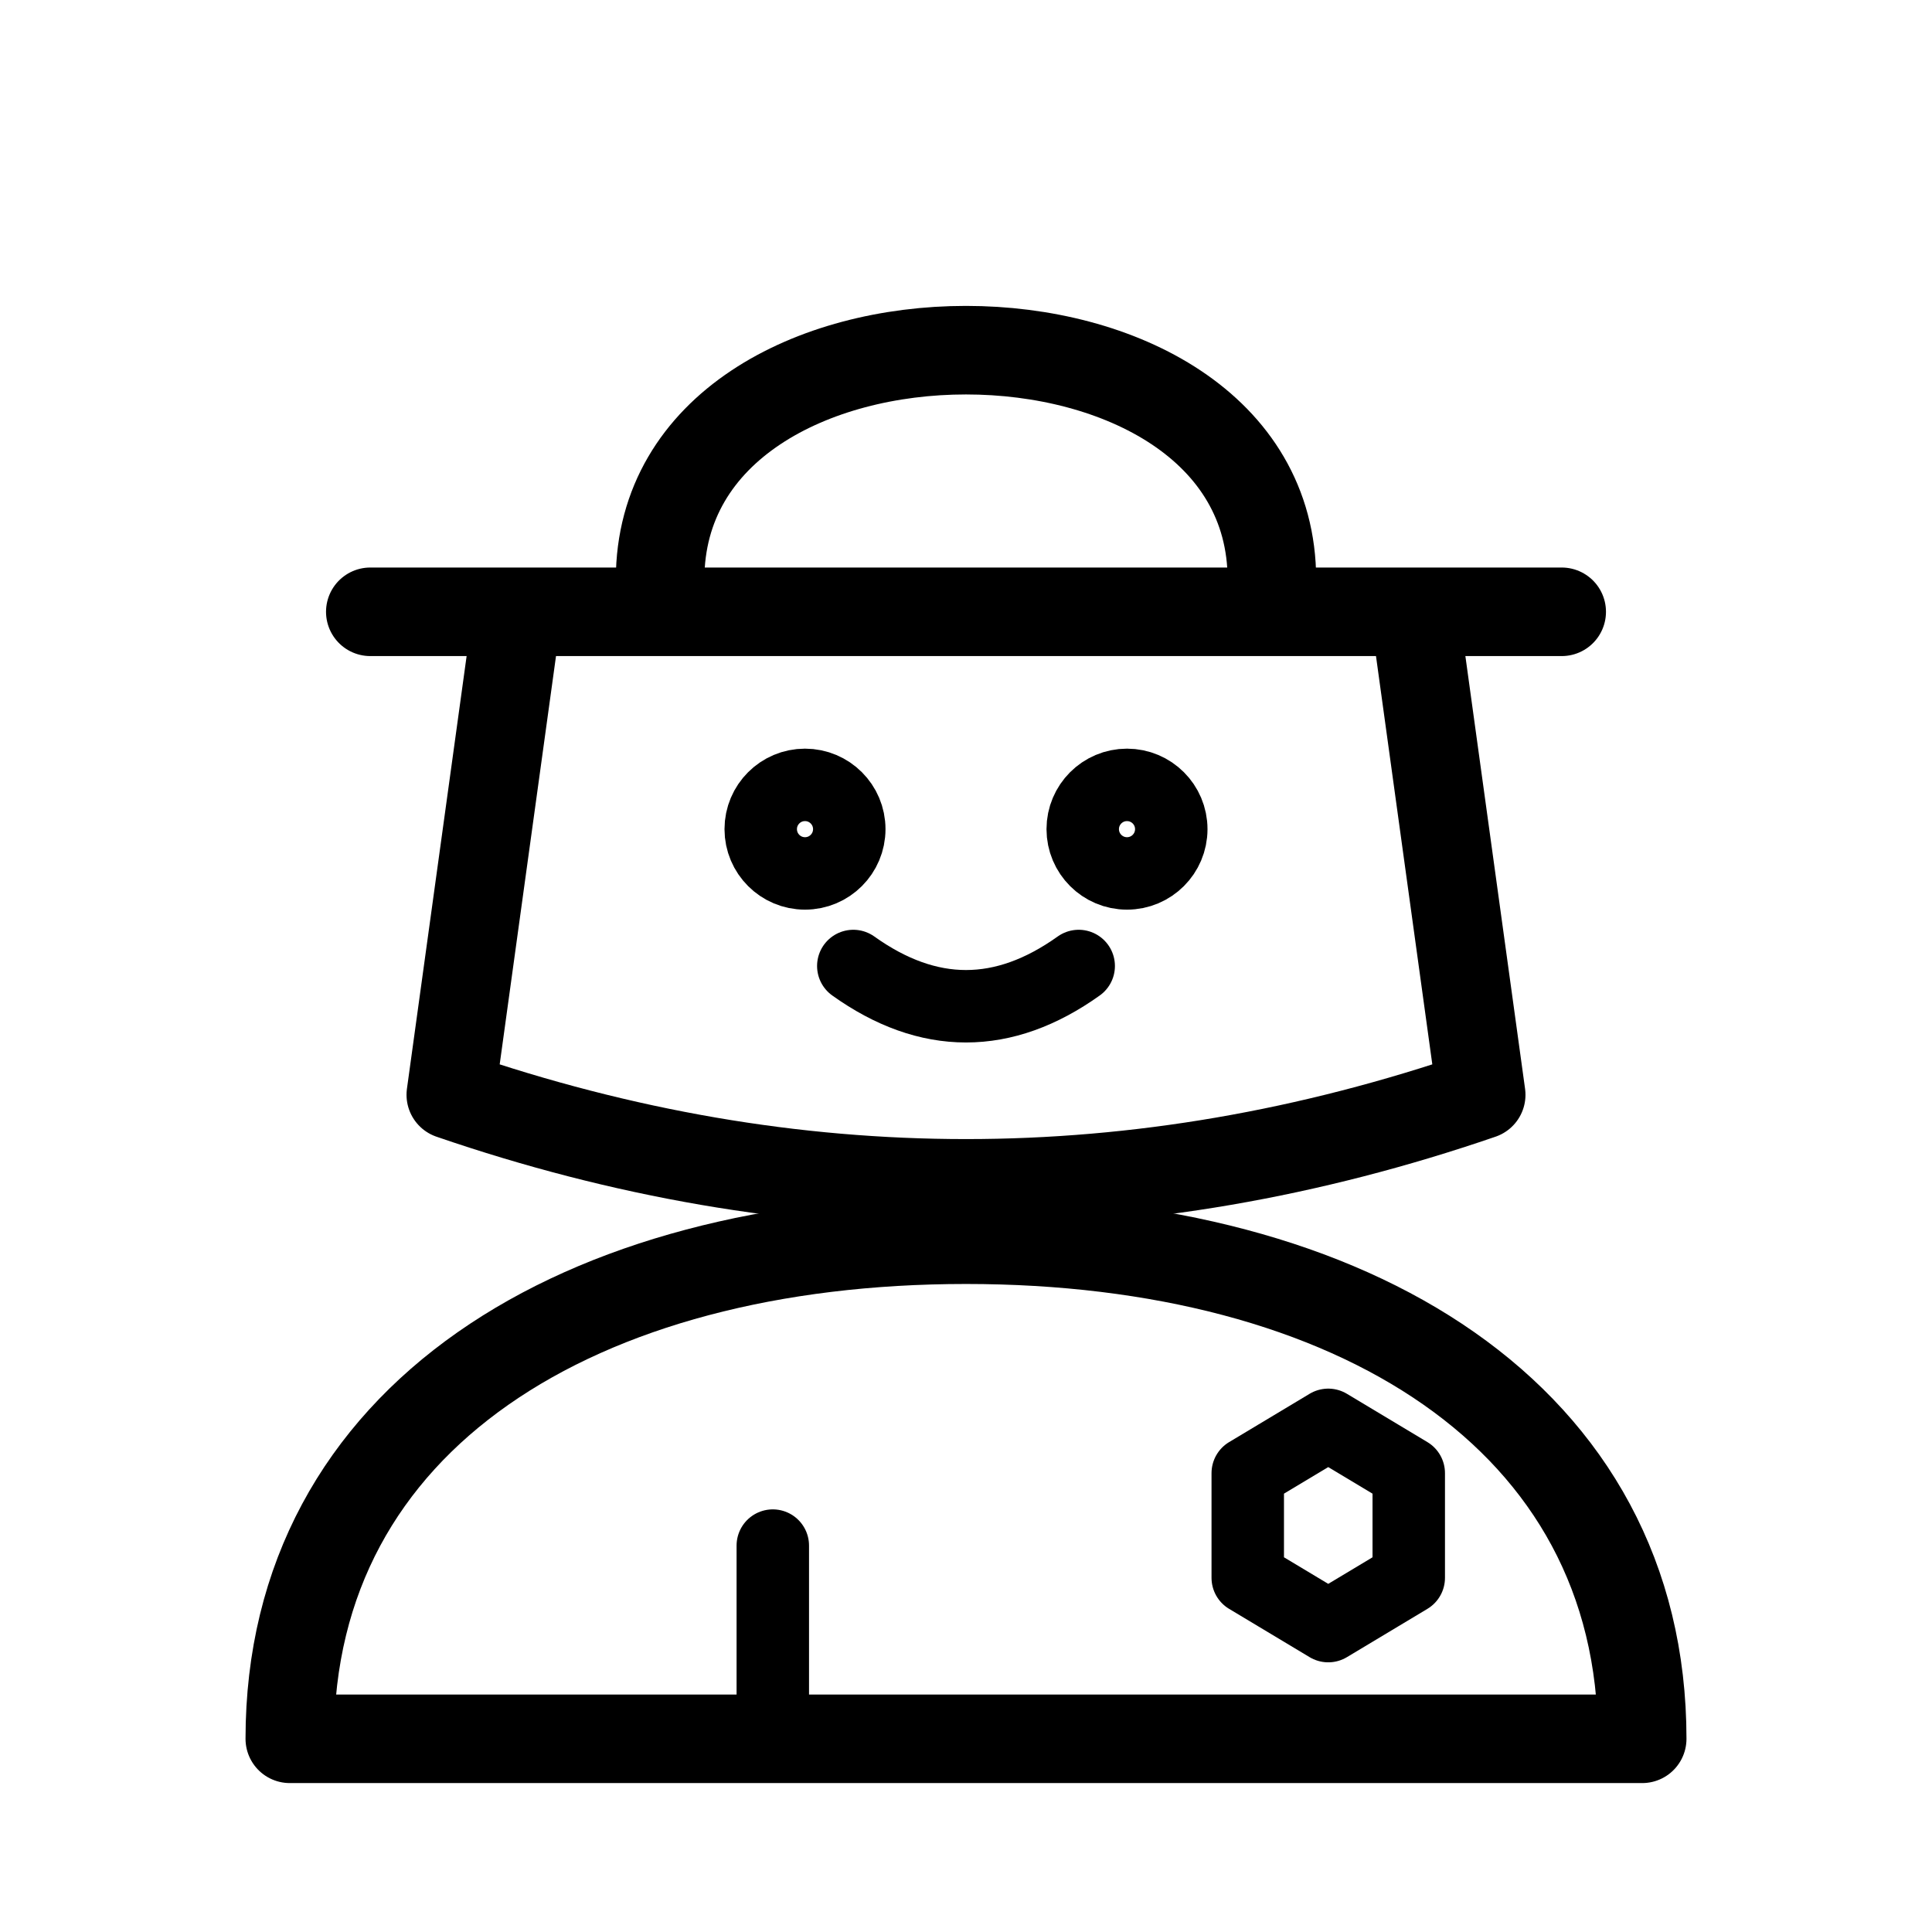
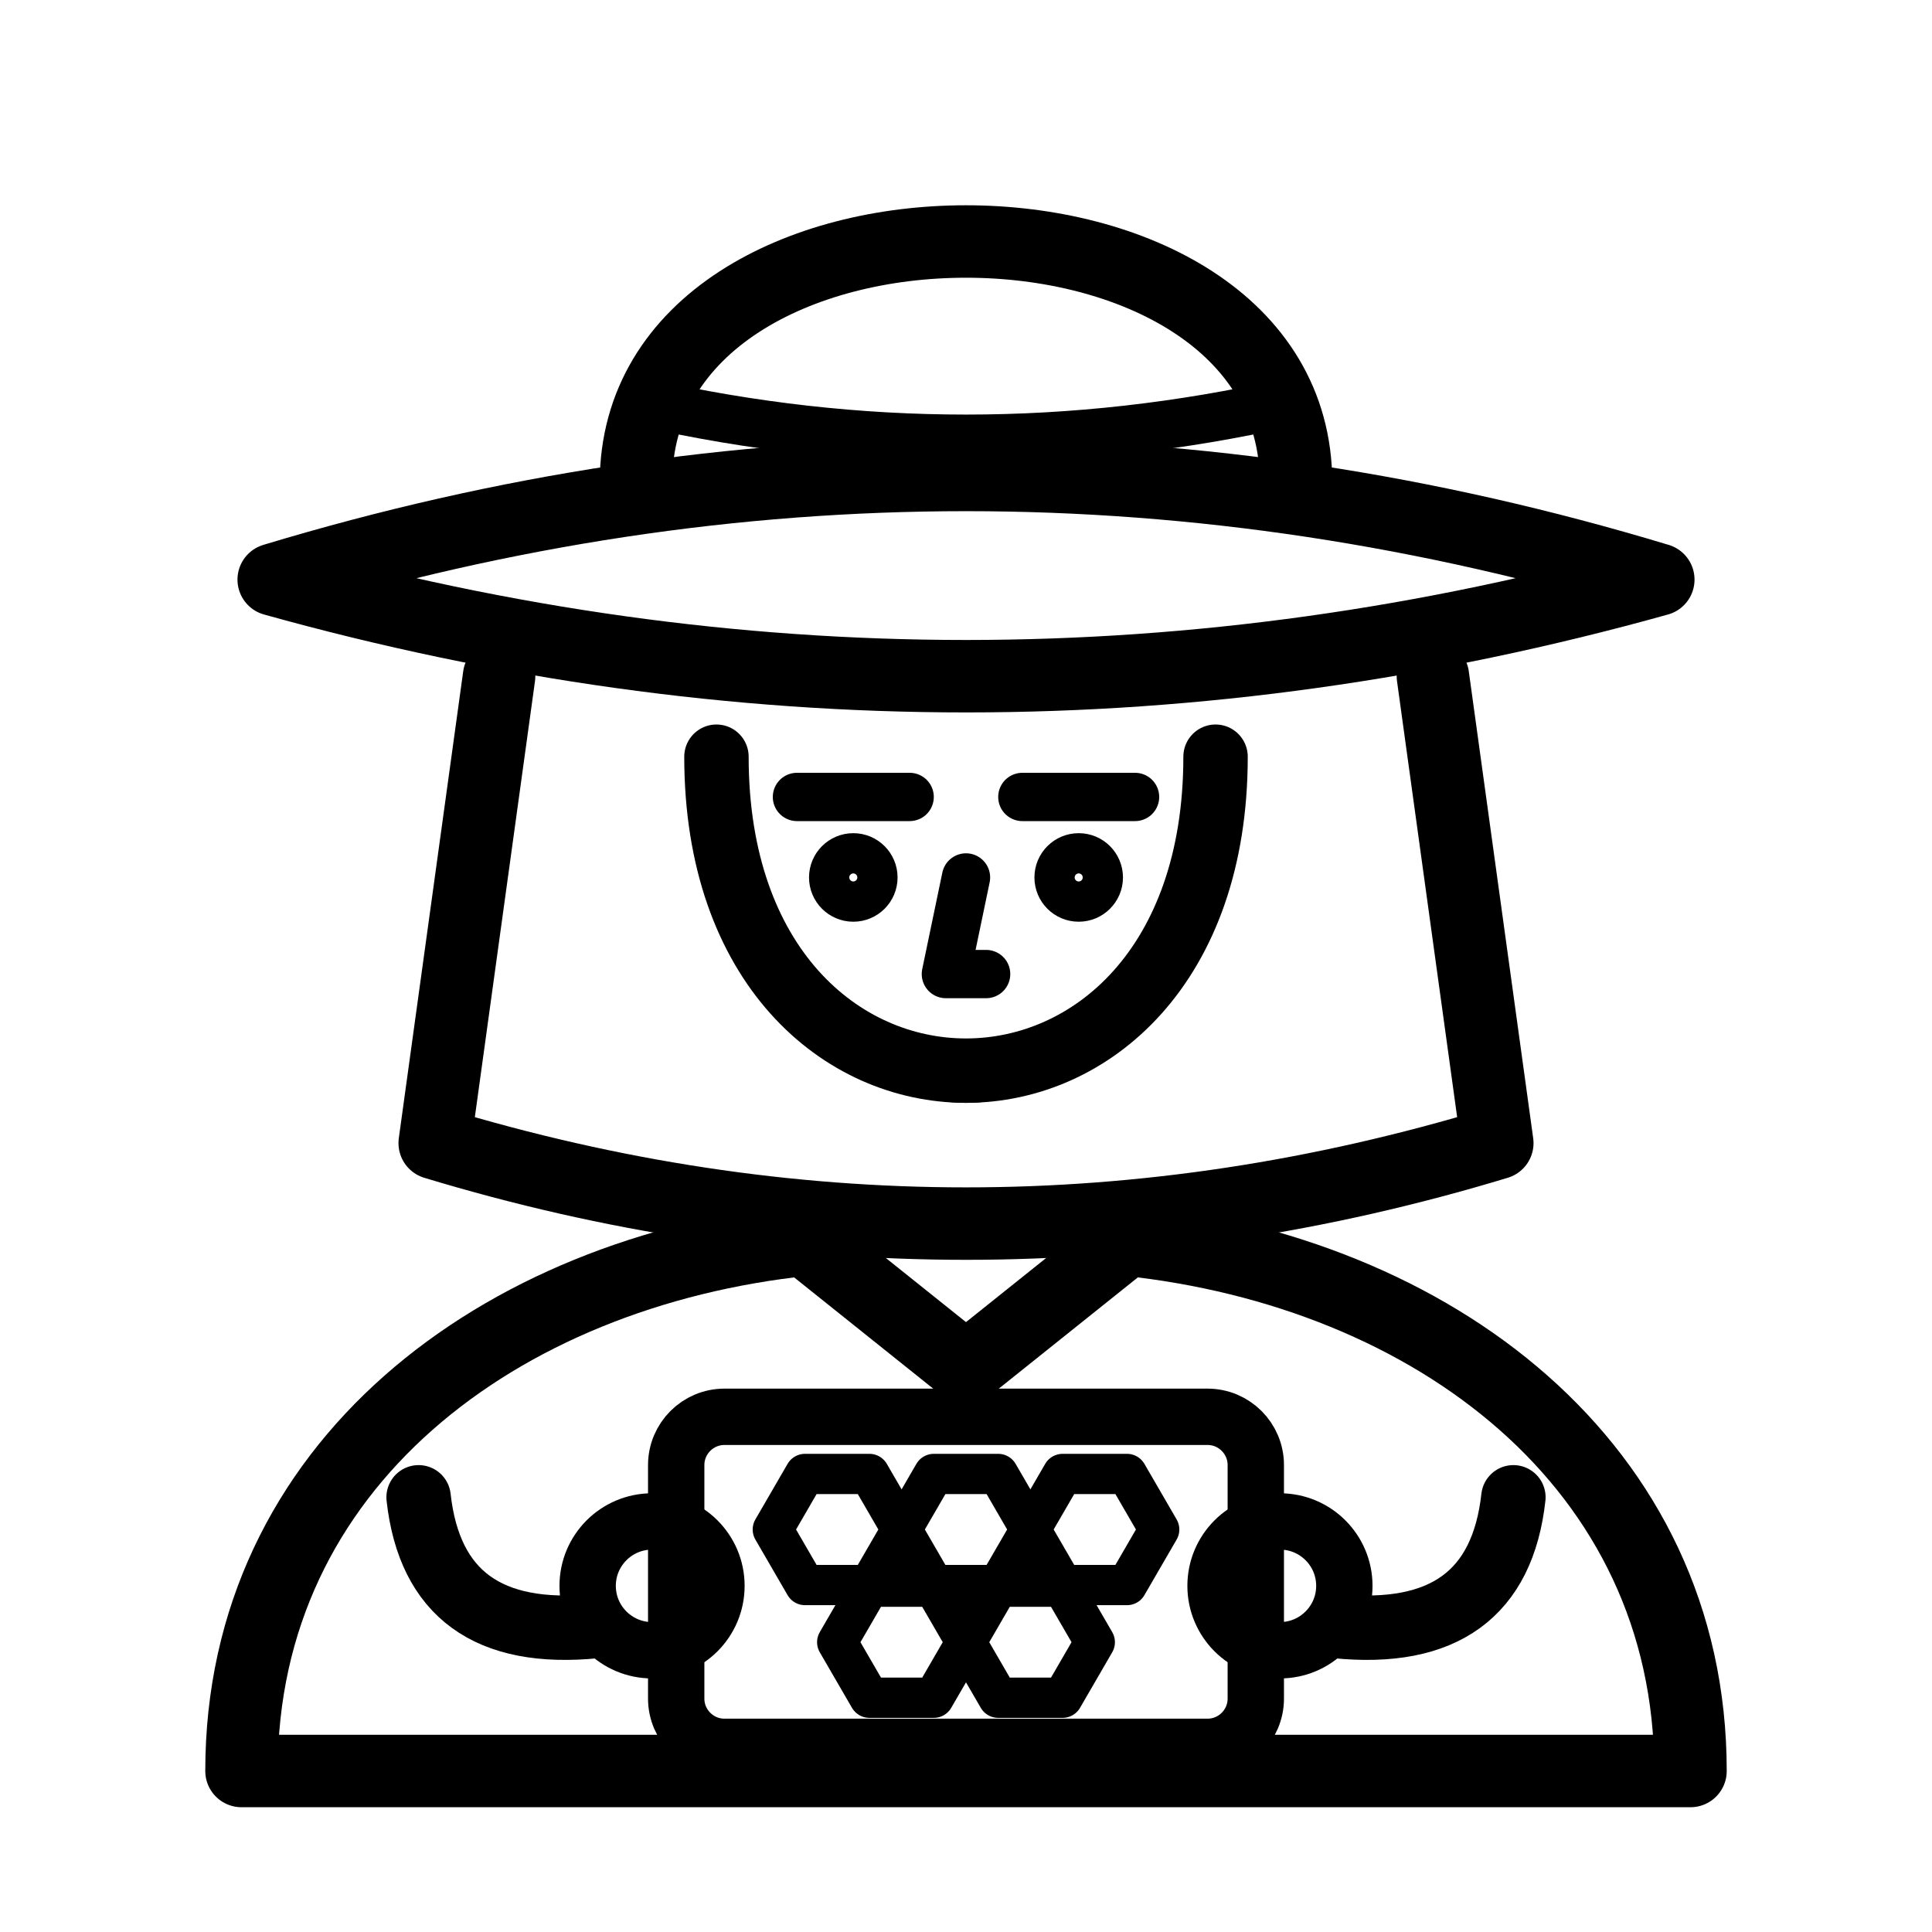
<svg xmlns="http://www.w3.org/2000/svg" viewBox="0 0 24 24" fill="none" stroke="currentColor" stroke-linecap="round" stroke-linejoin="round">
-   <path d="M8.2 7.2 C8.2 3.4 15.8 3.4 15.8 7.2" stroke-width="1.1" />
-   <path d="M4.6 7.6 L19.4 7.6" stroke-width="1.1" />
-   <path d="M6.4 7.8 L5.6 13.6 Q12 15.8 18.4 13.6 L17.6 7.8" stroke-width="1.1" />
-   <circle cx="10" cy="10.3" r="0.55" stroke-width="0.9" />
-   <circle cx="14" cy="10.3" r="0.55" stroke-width="0.9" />
-   <path d="M10.6 12 Q12 13 13.4 12" stroke-width="0.9" />
-   <path d="M3.6 21.6 C3.6 17.6 7.2 15.4 12 15.4 C16.8 15.4 20.4 17.6 20.4 21.6 Z" stroke-width="1.1" />
-   <path d="M9.6 19.2 L9.6 21.4" stroke-width="0.9" />
-   <path d="M16.5 17.7 L17.5 18.3 L17.5 19.6 L16.5 20.2 L15.5 19.6 L15.5 18.3 Z" stroke-width="0.9" />
+   <path d="M7.9 6 C7.9 2 16.1 2 16.1 6" stroke-width="0.9" />
+   <path d="M8 5 Q12 5.9 16 5" stroke-width="0.6" />
+   <path d="M3.4 7.2 Q12 4.6 20.6 7.2 Q12 9.6 3.4 7.2 Z" stroke-width="0.9" />
+   <path d="M6.2 8.4 L5.4 14.2 Q12 16.2 18.6 14.2 L17.8 8.4" stroke-width="0.9" />
+   <path d="M8.9 9.4 C8.9 14.6 15.1 14.6 15.1 9.4" stroke-width="0.8" />
+   <path d="M9.9 9.9 L11.3 9.9" stroke-width="0.6" />
+   <path d="M12.7 9.9 L14.1 9.9" stroke-width="0.6" />
+   <circle cx="10.6" cy="10.9" r="0.25" stroke-width="0.6" />
+   <circle cx="13.4" cy="10.9" r="0.25" stroke-width="0.6" />
+   <path d="M12 10.9 L11.75 12.1 L12.25 12.1" stroke-width="0.6" />
+   <path d="M10.8 13 Q12 13.8 13.2 13" stroke-width="0.6" />
+   <path d="M3 22 C3 18.2 6.2 15.8 10 15.4 L12 17 L14 15.4 C17.8 15.8 21 18.2 21 22 Z" stroke-width="0.9" />
+   <rect x="8.4" y="17.6" width="7.2" height="4.1" rx="0.6" stroke-width="0.7" />
+   <path d="M11.20 19.00 L10.80 19.69 L10.00 19.69 L9.60 19.00 L10.00 18.31 L10.80 18.31 Z" stroke-width="0.5" />
+   <path d="M12.80 19.00 L12.40 19.69 L11.60 19.69 L11.20 19.00 L11.60 18.31 L12.40 18.31 Z" stroke-width="0.5" />
+   <path d="M14.40 19.00 L14.00 19.69 L13.20 19.69 L12.80 19.00 L13.20 18.31 L14.00 18.31 Z" stroke-width="0.5" />
+   <path d="M12.00 20.40 L11.60 21.09 L10.80 21.09 L10.40 20.40 L10.80 19.71 L11.60 19.71 Z" stroke-width="0.5" />
+   <path d="M13.60 20.40 L13.20 21.09 L12.40 21.09 L12.00 20.40 L12.40 19.71 L13.20 19.71 Z" stroke-width="0.5" />
+   <path d="M5.2 18.6 Q5.4 20.4 7.4 20.2" stroke-width="0.8" />
+   <path d="M18.8 18.6 Q18.6 20.4 16.6 20.2" stroke-width="0.8" />
+   <circle cx="8.1" cy="19.7" r="0.8" stroke-width="0.7" />
+   <circle cx="15.9" cy="19.7" r="0.8" stroke-width="0.7" />
</svg>
